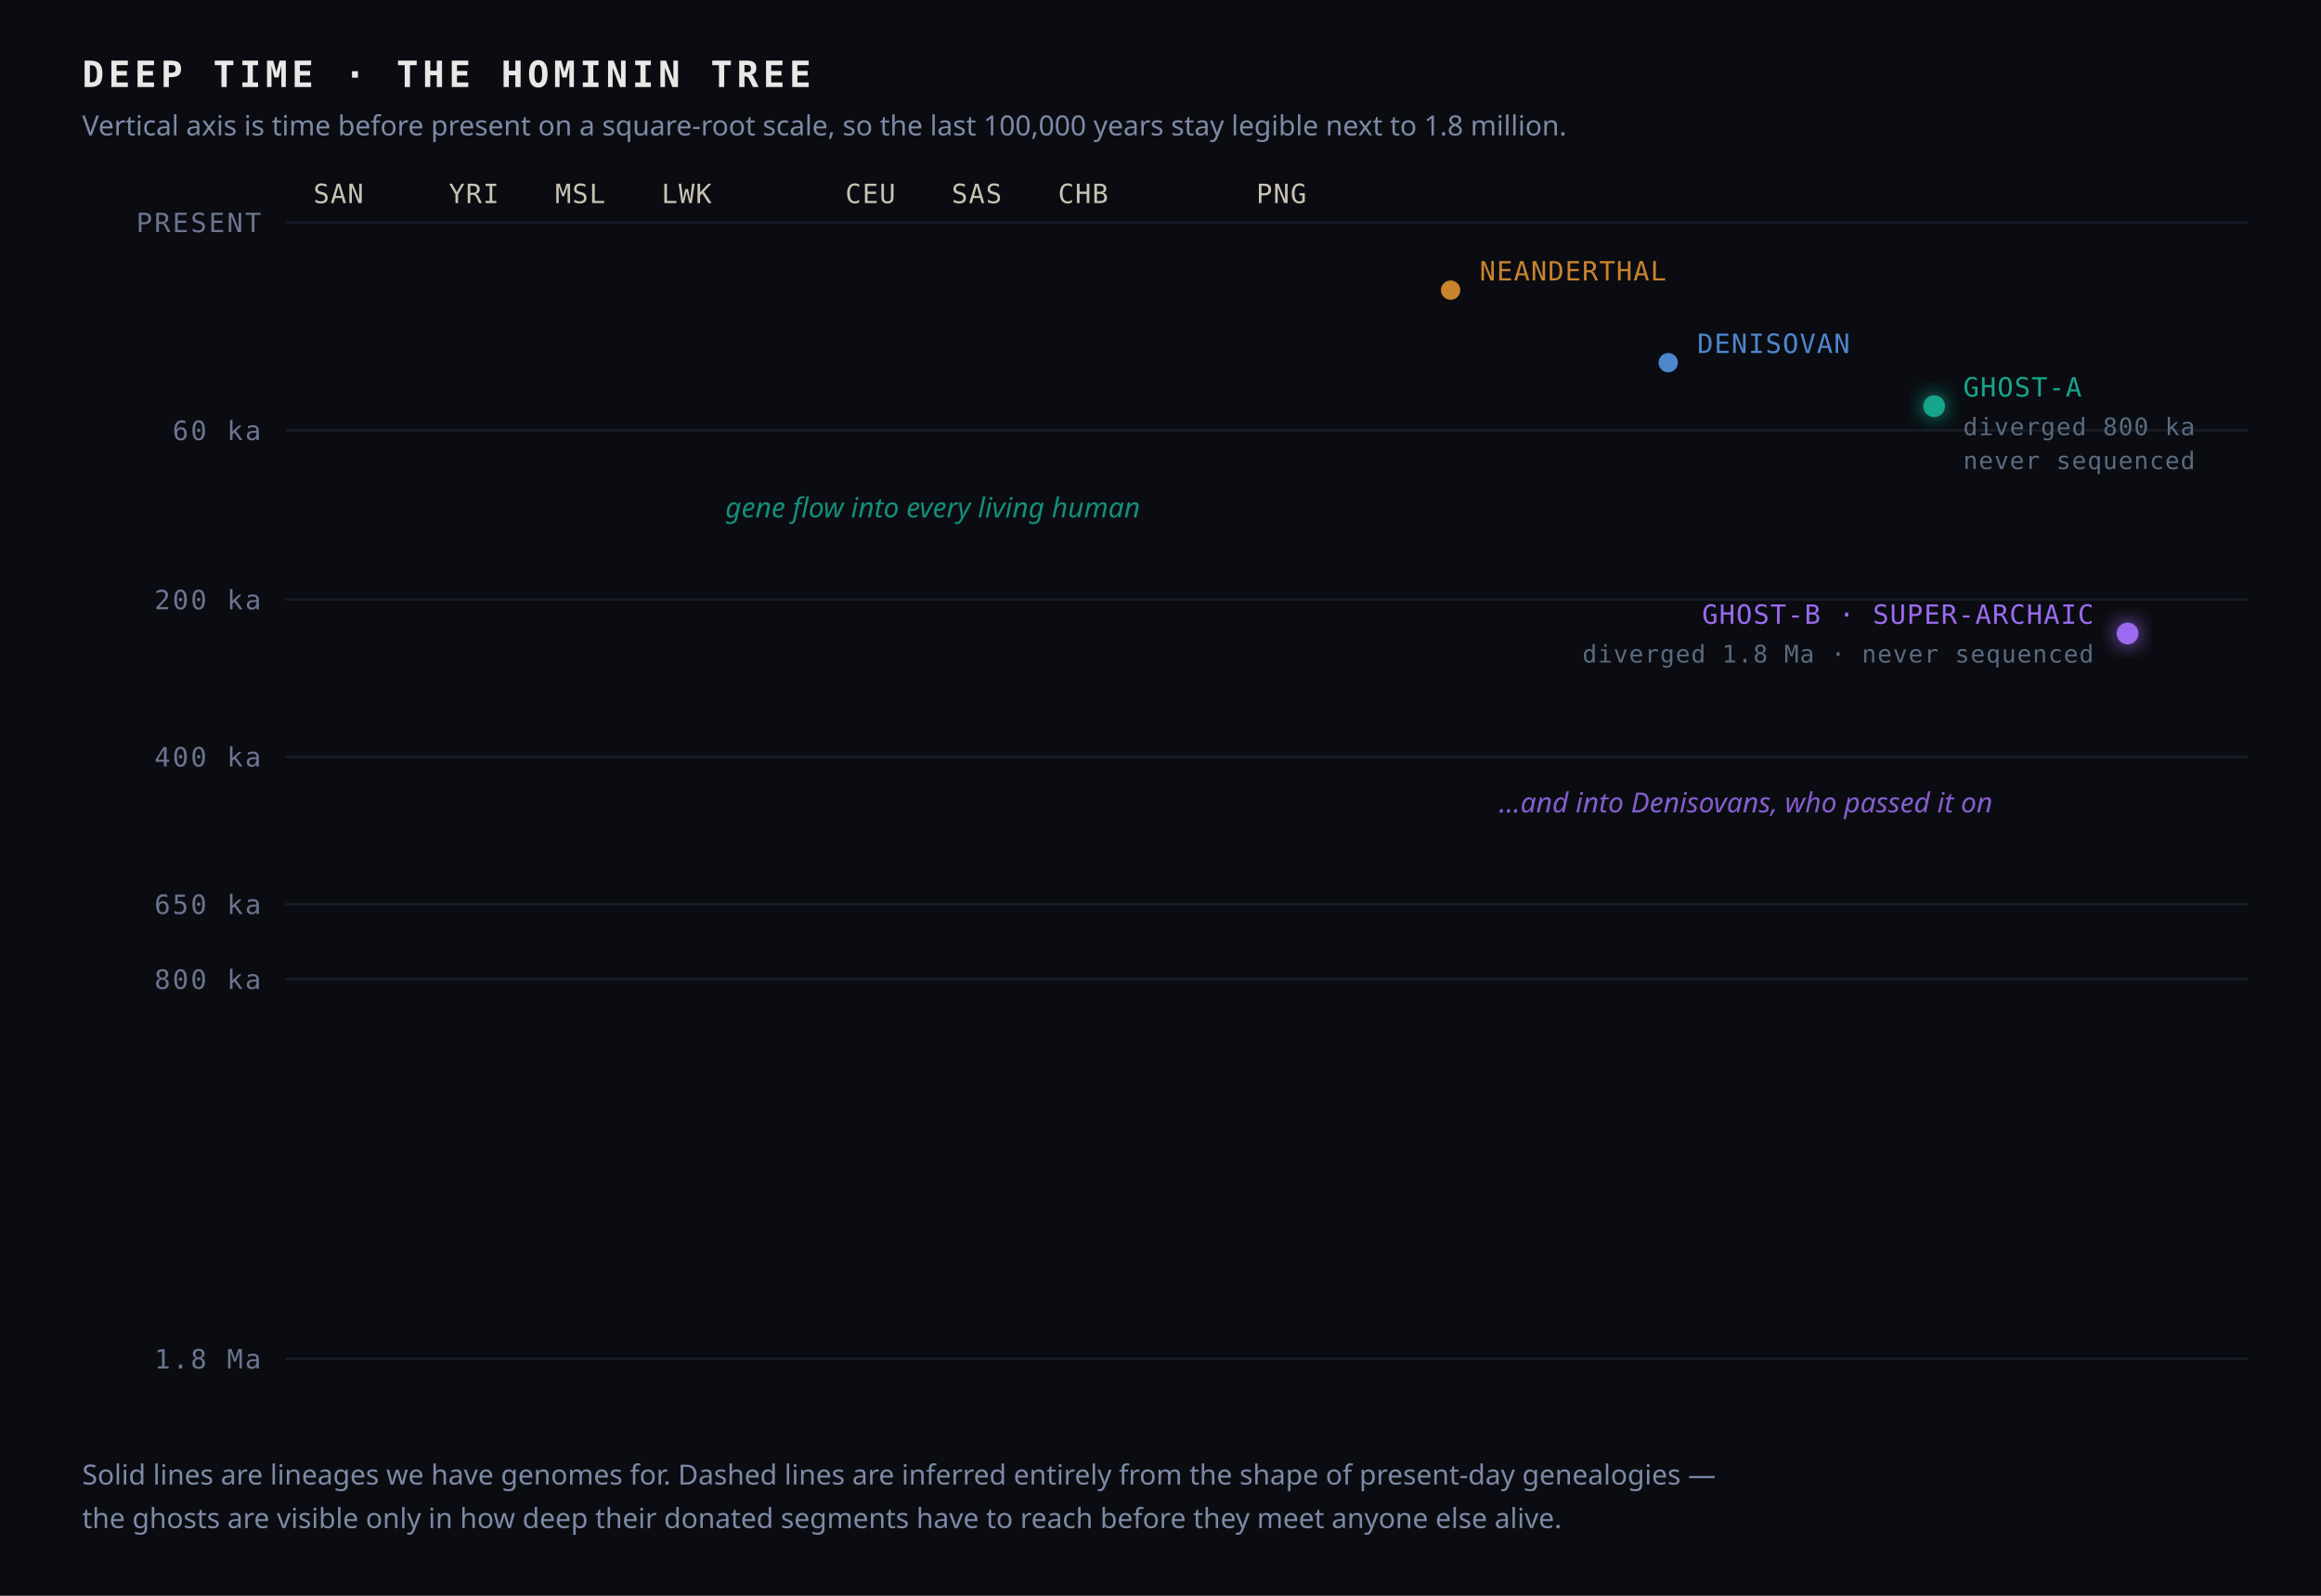
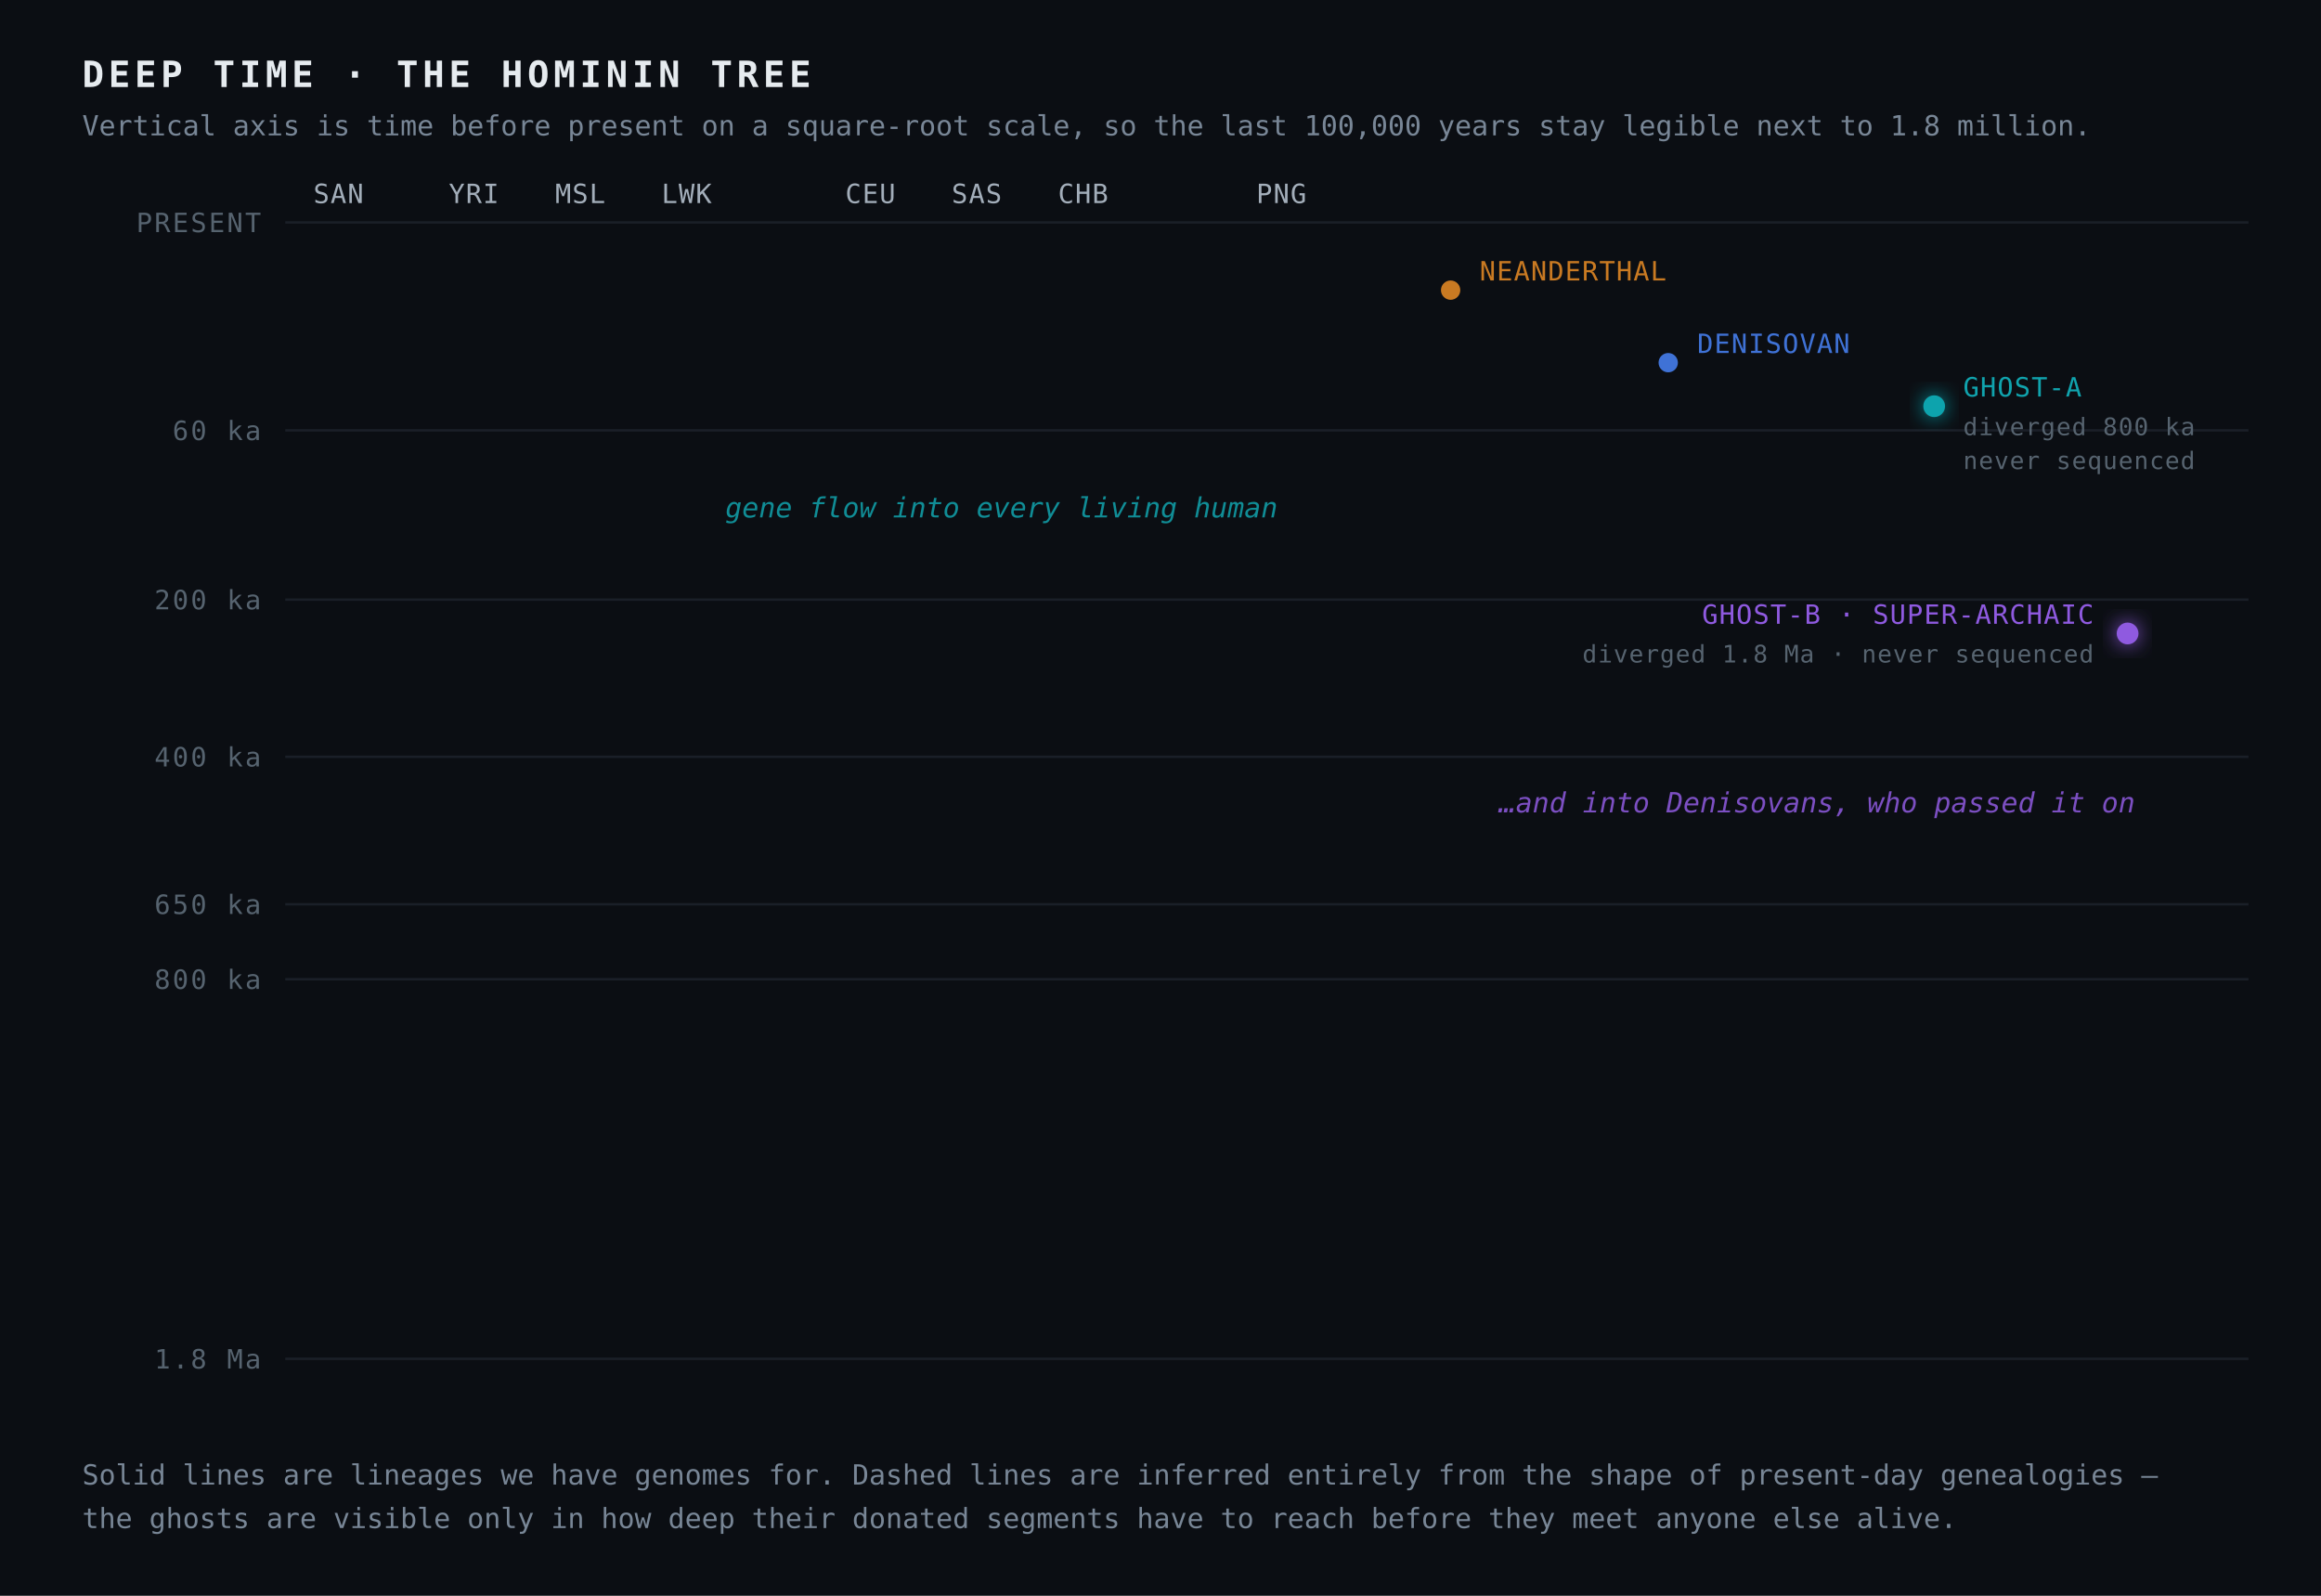
<svg xmlns="http://www.w3.org/2000/svg" viewBox="0 0 960 660" width="960" height="660" role="img" aria-labelledby="t1 d1">
  <defs>
    <linearGradient id="ghostFade" x1="0" y1="1" x2="0" y2="0">
      <stop offset="0%" stop-color="currentColor" stop-opacity="0.95" />
      <stop offset="70%" stop-color="currentColor" stop-opacity="0.5" />
      <stop offset="100%" stop-color="currentColor" stop-opacity="0" />
    </linearGradient>
    <marker id="flow" viewBox="0 0 10 10" refX="9" refY="5" markerWidth="7" markerHeight="7" orient="auto-start-reverse">
      <path d="M0,1 L9,5 L0,9 z" fill="context-stroke" />
    </marker>
    <filter id="glow" x="-60%" y="-60%" width="220%" height="220%">
      <feGaussianBlur stdDeviation="4" result="b" />
      <feMerge>
        <feMergeNode in="b" />
        <feMergeNode in="SourceGraphic" />
      </feMerge>
    </filter>
  </defs>
  <style>
-     .bg      { fill: #0A0C11; }
-     .grid    { stroke: #23293a; stroke-width: 1; }
-     .axis-lb { fill: #6b7590; font: 500 11px ui-monospace, "DejaVu Sans Mono", monospace; letter-spacing: .08em; }
-     .tip-lb  { fill: #C9C3B4; font: 500 11px ui-monospace, "DejaVu Sans Mono", monospace; letter-spacing: .04em; }
-     .note    { fill: #7d8aa6; font: 400 11.5px ui-sans-serif, system-ui, sans-serif; }
-     .note-em { fill: #9aa6c2; font: 400 11.5px ui-sans-serif, system-ui, sans-serif; font-style: italic; }
-     .hdr     { fill: #E7E9E6; font: 600 15px ui-monospace, "DejaVu Sans Mono", monospace; letter-spacing: .12em; }
+     .bg      { fill: #0B0E13; }
+     .grid    { stroke: #262D38; stroke-width: 1; }
+     .axis-lb { fill: #56636F; font: 500 11px 'JetBrains Mono', ui-monospace, monospace; letter-spacing: .08em; }
+     .tip-lb  { fill: #A3AEBA; font: 500 11px 'JetBrains Mono', ui-monospace, monospace; letter-spacing: .04em; }
+     .note    { fill: #788696; font: 400 11.5px 'JetBrains Mono', ui-monospace, monospace; }
+     .note-em { fill: #8B98A8; font: 400 11.5px 'JetBrains Mono', ui-monospace, monospace; font-style: italic; }
+     .hdr     { fill: #E6EBEF; font: 600 15px 'JetBrains Mono', ui-monospace, monospace; letter-spacing: .12em; }

    .lin     { fill: none; stroke-width: 2.4; stroke-linecap: round; stroke-linejoin: round; }
-     .modern  { stroke: #C9C3B4; }
-     .archaic { stroke: #C9832F; }
-     .deniso  { stroke: #4E86CC; }
-     .ghostA  { stroke: #17A48C; }
-     .ghostB  { stroke: #9B6BEF; }
+     .modern  { stroke: #A3AEBA; }
+     .archaic { stroke: #C97A22; }
+     .deniso  { stroke: #3F72D6; }
+     .ghostA  { stroke: #10A3AD; }
+     .ghostB  { stroke: #8F5AE0; }

    .ghost-line { stroke-dasharray: 7 6; filter: url(#glow); }
    .flowline   { fill: none; stroke-width: 2; stroke-dasharray: 5 7; marker-end: url(#flow); opacity: .95; }

    /* Lineages draw themselves upward out of deep time. */
    .lin, .ghost-line { stroke-dasharray: 1400; stroke-dashoffset: 1400; animation: draw 2.6s cubic-bezier(.25,.6,.2,1) forwards; }
    .ghost-line { animation-delay: .9s; }
    @keyframes draw { to { stroke-dashoffset: 0; } }

    /* Gene flow pulses along its path, after the tree has settled. */
    .flowline { stroke-dashoffset: 0; animation: pulse 2.4s linear infinite; opacity: 0; animation-name: pulse, fadein; animation-duration: 2.4s, .8s; animation-delay: 2.4s, 2.4s; animation-iteration-count: infinite, 1; animation-fill-mode: none, forwards; }
    @keyframes pulse  { to { stroke-dashoffset: -48; } }
    @keyframes fadein { to { opacity: .95; } }

    .shimmer { animation: shim 3.6s ease-in-out infinite; }
    @keyframes shim { 0%,100% { opacity: .55 } 50% { opacity: 1 } }

    @media (prefers-reduced-motion: reduce) {
      .lin, .ghost-line { stroke-dasharray: none; stroke-dashoffset: 0; animation: none; }
      .ghost-line { stroke-dasharray: 7 6; }
      .flowline { animation: none; opacity: .95; }
      .shimmer { animation: none; opacity: .9; }
    }
  </style>
  <rect class="bg" width="960" height="660" />
  <text class="hdr" x="34" y="36">DEEP TIME · THE HOMININ TREE</text>
  <text class="note" x="34" y="56">Vertical axis is time before present on a square-root scale, so the last 100,000 years stay legible next to 1.8 million.</text>
  <g class="grid" opacity=".55">
    <line x1="118" y1="92" x2="930" y2="92" />
    <line x1="118" y1="178" x2="930" y2="178" />
    <line x1="118" y1="248" x2="930" y2="248" />
    <line x1="118" y1="313" x2="930" y2="313" />
    <line x1="118" y1="374" x2="930" y2="374" />
    <line x1="118" y1="405" x2="930" y2="405" />
    <line x1="118" y1="562" x2="930" y2="562" />
  </g>
  <g class="axis-lb" text-anchor="end">
    <text x="108" y="96">PRESENT</text>
    <text x="108" y="182">60 ka</text>
    <text x="108" y="252">200 ka</text>
    <text x="108" y="317">400 ka</text>
    <text x="108" y="378">650 ka</text>
    <text x="108" y="409">800 ka</text>
    <text x="108" y="566">1.8 Ma</text>
  </g>
  <g class="lin modern">
    <path d="M470,562 L470,405" />
    <path d="M470,405 L380,405 L380,374" />
    <path d="M380,374 L280,374 L280,248" />
    <path d="M280,248 L140,248 L140,92" />
    <path d="M280,248 L280,178" />
    <path d="M280,178 L196,178 L196,92" />
    <path d="M280,178 L240,178 L240,92" />
    <path d="M280,178 L284,178 L284,92" />
    <path d="M280,178 L400,178 L400,150" />
    <path d="M400,150 L530,150 L530,92" />
    <path d="M400,150 L390,150 L390,130" />
    <path d="M390,130 L360,130 L360,92" />
    <path d="M390,130 L404,130 L404,92" />
    <path d="M404,130 L448,130 L448,92" />
  </g>
  <g class="lin archaic">
    <path d="M380,374 L640,374 L640,313" />
    <path d="M640,313 L600,313 L600,120" />
  </g>
  <g class="lin deniso">
    <path d="M640,313 L690,313 L690,150" />
  </g>
-   <g class="lin ghost-line ghostA" color="#17A48C">
+   <g class="lin ghost-line ghostA" color="#10A3AD">
    <path d="M470,405 L800,405 L800,168" />
  </g>
-   <g class="lin ghost-line ghostB" color="#9B6BEF">
+   <g class="lin ghost-line ghostB" color="#8F5AE0">
    <path d="M470,562 L880,562 L880,262" />
  </g>
  <g class="shimmer">
-     <circle cx="800" cy="168" r="4.5" fill="#17A48C" filter="url(#glow)" />
-     <circle cx="880" cy="262" r="4.5" fill="#9B6BEF" filter="url(#glow)" />
-     <circle cx="600" cy="120" r="4" fill="#C9832F" />
-     <circle cx="690" cy="150" r="4" fill="#4E86CC" />
+     <circle cx="800" cy="168" r="4.5" fill="#10A3AD" filter="url(#glow)" />
+     <circle cx="880" cy="262" r="4.5" fill="#8F5AE0" filter="url(#glow)" />
+     <circle cx="600" cy="120" r="4" fill="#C97A22" />
+     <circle cx="690" cy="150" r="4" fill="#3F72D6" />
  </g>
-   <path class="flowline" stroke="#17A48C" d="M795,200 C640,206 420,196 288,192" />
-   <path class="flowline" stroke="#9B6BEF" d="M876,286 C820,292 740,296 697,290" />
-   <path class="flowline" stroke="#4E86CC" d="M686,158 C650,150 578,146 537,144" />
-   <path class="flowline" stroke="#C9832F" d="M596,128 C540,126 460,140 406,146" />
+   <path class="flowline" stroke="#10A3AD" d="M795,200 C640,206 420,196 288,192" />
+   <path class="flowline" stroke="#8F5AE0" d="M876,286 C820,292 740,296 697,290" />
+   <path class="flowline" stroke="#3F72D6" d="M686,158 C650,150 578,146 537,144" />
+   <path class="flowline" stroke="#C97A22" d="M596,128 C540,126 460,140 406,146" />
  <g class="tip-lb" text-anchor="middle">
    <text x="140" y="84">SAN</text>
    <text x="196" y="84">YRI</text>
    <text x="240" y="84">MSL</text>
    <text x="284" y="84">LWK</text>
    <text x="360" y="84">CEU</text>
    <text x="404" y="84">SAS</text>
    <text x="448" y="84">CHB</text>
    <text x="530" y="84">PNG</text>
  </g>
  <g class="tip-lb">
-     <text x="612" y="116" fill="#C9832F">NEANDERTHAL</text>
-     <text x="702" y="146" fill="#4E86CC">DENISOVAN</text>
-     <text x="812" y="164" fill="#17A48C">GHOST-A</text>
-     <text x="812" y="180" fill="#5a6b7f" font-size="10">diverged 800 ka</text>
-     <text x="812" y="194" fill="#5a6b7f" font-size="10">never sequenced</text>
+     <text x="612" y="116" fill="#C97A22">NEANDERTHAL</text>
+     <text x="702" y="146" fill="#3F72D6">DENISOVAN</text>
+     <text x="812" y="164" fill="#10A3AD">GHOST-A</text>
+     <text x="812" y="180" fill="#56636F" font-size="10">diverged 800 ka</text>
+     <text x="812" y="194" fill="#56636F" font-size="10">never sequenced</text>
  </g>
  <g class="tip-lb" text-anchor="end">
-     <text x="866" y="258" fill="#9B6BEF">GHOST-B · SUPER-ARCHAIC</text>
-     <text x="866" y="274" fill="#5a6b7f" font-size="10">diverged 1.8 Ma · never sequenced</text>
+     <text x="866" y="258" fill="#8F5AE0">GHOST-B · SUPER-ARCHAIC</text>
+     <text x="866" y="274" fill="#56636F" font-size="10">diverged 1.8 Ma · never sequenced</text>
  </g>
  <g class="note-em">
-     <text x="300" y="214" fill="#17A48C" opacity=".85">gene flow into every living human</text>
-     <text x="620" y="336" fill="#9B6BEF" opacity=".85">…and into Denisovans, who passed it on</text>
+     <text x="300" y="214" fill="#10A3AD" opacity=".85">gene flow into every living human</text>
+     <text x="620" y="336" fill="#8F5AE0" opacity=".85">…and into Denisovans, who passed it on</text>
  </g>
  <text class="note" x="34" y="614">Solid lines are lineages we have genomes for. Dashed lines are inferred entirely from the shape of present-day genealogies —</text>
  <text class="note" x="34" y="632">the ghosts are visible only in how deep their donated segments have to reach before they meet anyone else alive.</text>
</svg>
